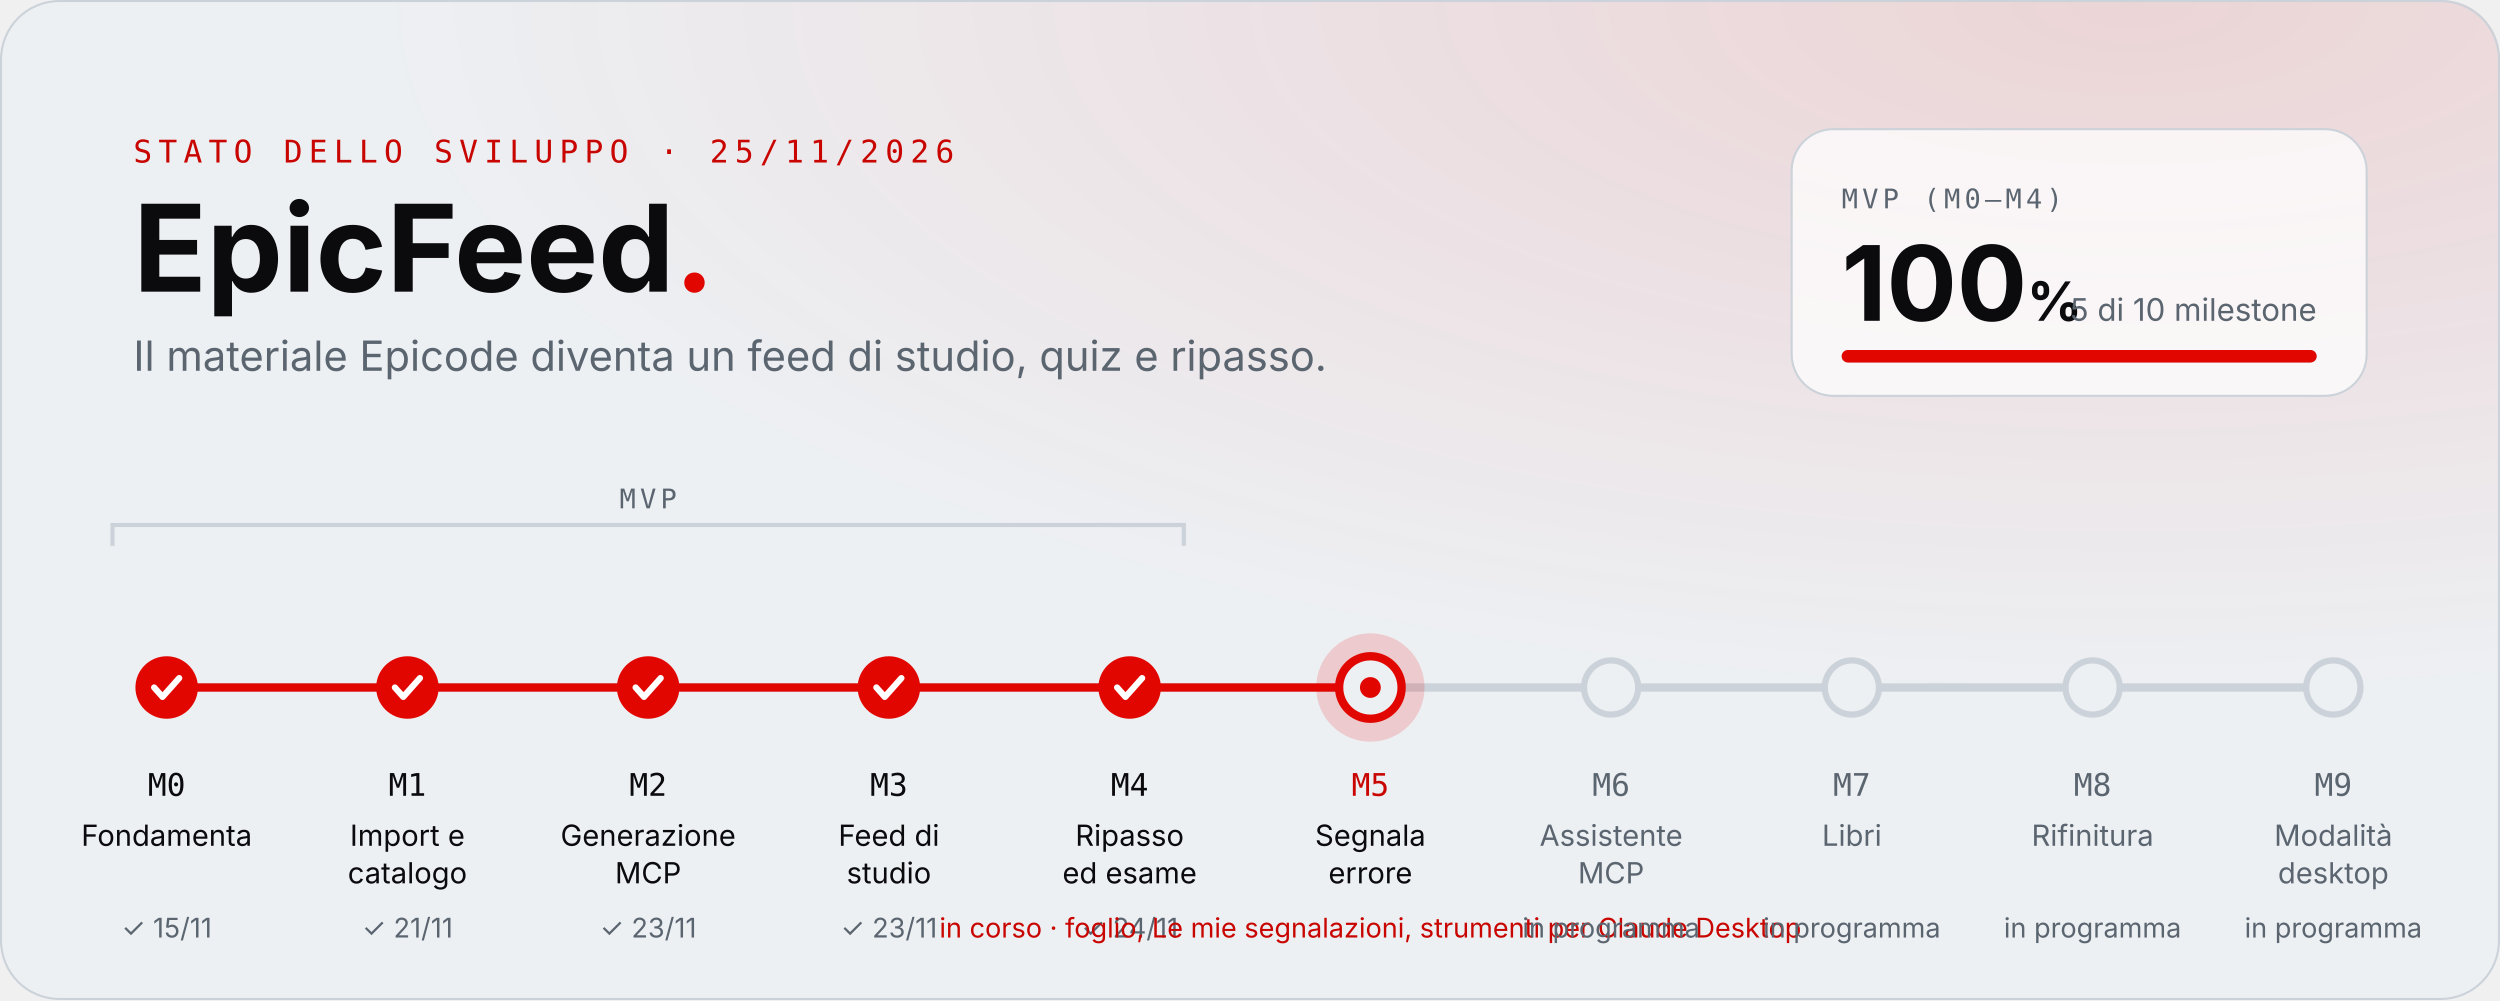
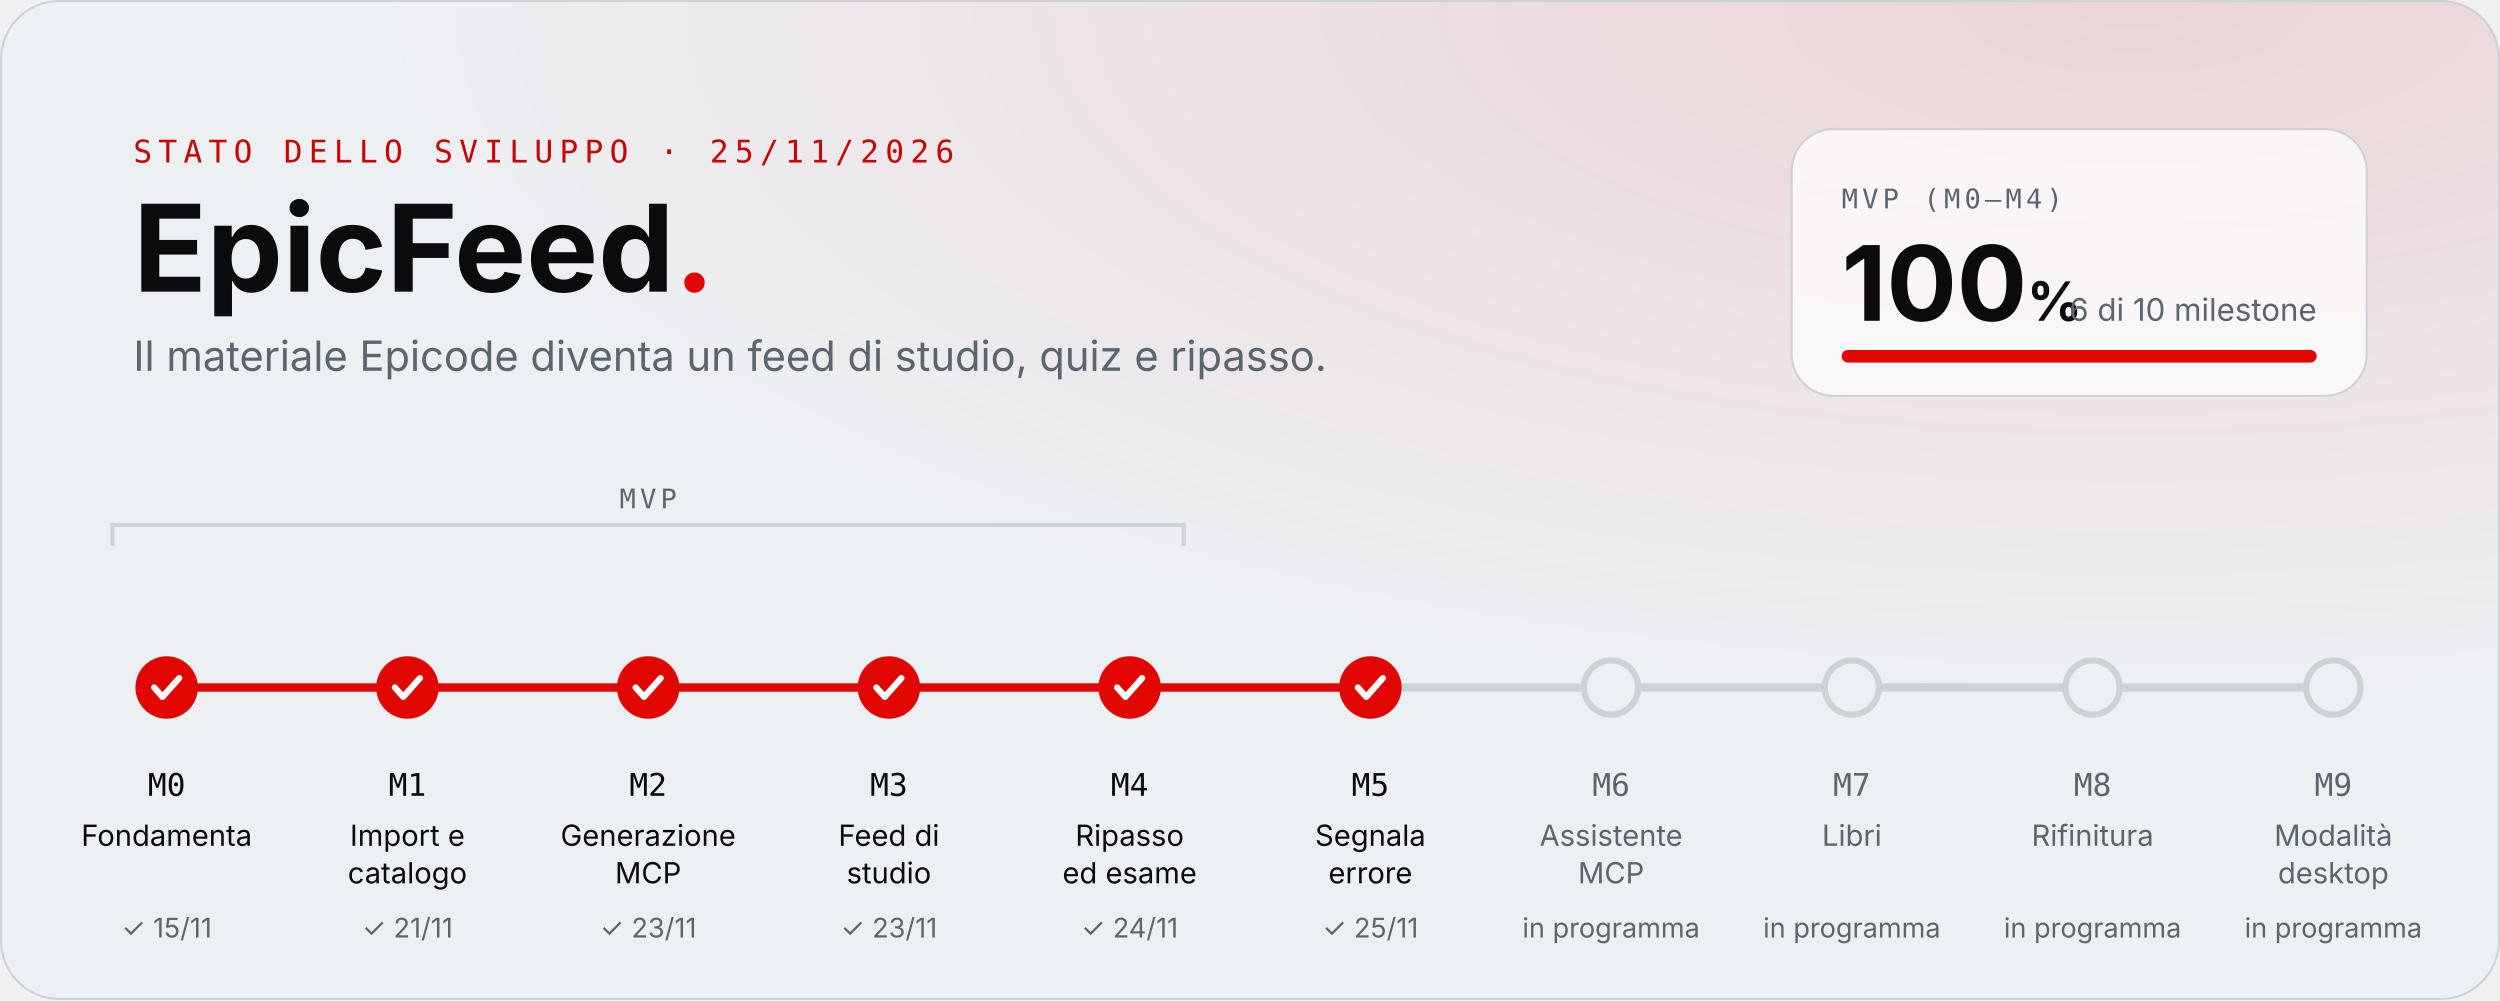
<svg xmlns="http://www.w3.org/2000/svg" width="1200" height="480" viewBox="0 0 1200 480" role="img" aria-label="Stato dello sviluppo di EpicFeed: MVP al 100%">
  <defs>
    <radialGradient id="glow" cx="85%" cy="0%" r="70%">
      <stop offset="0" stop-color="#E10600" stop-opacity="0.12" />
      <stop offset="1" stop-color="#E10600" stop-opacity="0" />
    </radialGradient>
  </defs>
  <rect width="1200" height="480" rx="28" fill="#EDF0F3" />
  <rect width="1200" height="480" rx="28" fill="url(#glow)" />
  <rect x="0.5" y="0.5" width="1199" height="479" rx="28" fill="none" stroke="#CBD2D9" />
  <text x="64" y="78" font-family="'JetBrains Mono', ui-monospace, Consolas, Menlo, monospace" font-size="15" letter-spacing="3" fill="#C80500">STATO DELLO SVILUPPO · 25/11/2026</text>
  <text x="64" y="140" font-family="'Space Grotesk', Inter, 'Segoe UI', system-ui, sans-serif" font-size="58" font-weight="700" fill="#0B0B0E">EpicFeed<tspan fill="#E10600">.</tspan>
  </text>
  <text x="64" y="178" font-family="Inter, 'Segoe UI', system-ui, -apple-system, sans-serif" font-size="20" fill="#5B6570">Il materiale Epicode diventa un feed di studio, quiz e ripasso.</text>
  <g transform="translate(860,62)">
    <rect width="276" height="128" rx="20" fill="#FFFFFF" fill-opacity="0.72" stroke="#CBD2D9" />
    <text x="24" y="38" font-family="'JetBrains Mono', ui-monospace, Consolas, Menlo, monospace" font-size="13" letter-spacing="2" fill="#5B6570">MVP (M0–M4)</text>
    <text x="24" y="92" font-family="'Space Grotesk', Inter, 'Segoe UI', system-ui, sans-serif" font-size="50" font-weight="700" fill="#0B0B0E">100<tspan font-size="26">%</tspan>
    </text>
-     <text x="252" y="92" text-anchor="end" font-family="Inter, 'Segoe UI', system-ui, -apple-system, sans-serif" font-size="15" fill="#5B6570">5 di 10 milestone</text>
+     <text x="252" y="92" text-anchor="end" font-family="Inter, 'Segoe UI', system-ui, -apple-system, sans-serif" font-size="15" fill="#5B6570">6 di 10 milestone</text>
    <rect x="24" y="106" width="228" height="6" rx="3" fill="#CBD2D9" />
    <rect x="24" y="106" width="228" height="6" rx="3" fill="#E10600" />
  </g>
  <path d="M54 262 v-10 h514.222 v10" fill="none" stroke="#CBD2D9" stroke-width="2" />
  <text x="311.111" y="244" text-anchor="middle" font-family="'JetBrains Mono', ui-monospace, Consolas, Menlo, monospace" font-size="13" letter-spacing="2" fill="#5B6570">MVP</text>
  <line x1="80" y1="330" x2="1120" y2="330" stroke="#CBD2D9" stroke-width="4" stroke-linecap="round" />
-   <line x1="80" y1="330" x2="646.222" y2="330" stroke="#E10600" stroke-width="4" stroke-linecap="round" />
+   <line x1="80" y1="330" x2="657.778" y2="330" stroke="#E10600" stroke-width="4" stroke-linecap="round" />
  <circle cx="80" cy="330" r="15" fill="#E10600" />
  <path d="M74 330 l4 4.5 l8 -9" fill="none" stroke="#FFFFFF" stroke-width="3" stroke-linecap="round" stroke-linejoin="round" />
  <text x="80" y="382" text-anchor="middle" font-family="'JetBrains Mono', ui-monospace, Consolas, Menlo, monospace" font-size="15" font-weight="500" fill="#0B0B0E">M0</text>
  <text x="80" y="406" text-anchor="middle" font-family="Inter, 'Segoe UI', system-ui, -apple-system, sans-serif" font-size="14" fill="#0B0B0E">Fondamenta</text>
  <text x="80" y="450" text-anchor="middle" font-family="Inter, 'Segoe UI', system-ui, -apple-system, sans-serif" font-size="13" fill="#5B6570">✓ 15/11</text>
  <circle cx="195.556" cy="330" r="15" fill="#E10600" />
  <path d="M189.556 330 l4 4.5 l8 -9" fill="none" stroke="#FFFFFF" stroke-width="3" stroke-linecap="round" stroke-linejoin="round" />
  <text x="195.556" y="382" text-anchor="middle" font-family="'JetBrains Mono', ui-monospace, Consolas, Menlo, monospace" font-size="15" font-weight="500" fill="#0B0B0E">M1</text>
  <text x="195.556" y="406" text-anchor="middle" font-family="Inter, 'Segoe UI', system-ui, -apple-system, sans-serif" font-size="14" fill="#0B0B0E">Import e</text>
  <text x="195.556" y="424" text-anchor="middle" font-family="Inter, 'Segoe UI', system-ui, -apple-system, sans-serif" font-size="14" fill="#0B0B0E">catalogo</text>
  <text x="195.556" y="450" text-anchor="middle" font-family="Inter, 'Segoe UI', system-ui, -apple-system, sans-serif" font-size="13" fill="#5B6570">✓ 21/11</text>
  <circle cx="311.111" cy="330" r="15" fill="#E10600" />
  <path d="M305.111 330 l4 4.5 l8 -9" fill="none" stroke="#FFFFFF" stroke-width="3" stroke-linecap="round" stroke-linejoin="round" />
  <text x="311.111" y="382" text-anchor="middle" font-family="'JetBrains Mono', ui-monospace, Consolas, Menlo, monospace" font-size="15" font-weight="500" fill="#0B0B0E">M2</text>
  <text x="311.111" y="406" text-anchor="middle" font-family="Inter, 'Segoe UI', system-ui, -apple-system, sans-serif" font-size="14" fill="#0B0B0E">Generazione</text>
  <text x="311.111" y="424" text-anchor="middle" font-family="Inter, 'Segoe UI', system-ui, -apple-system, sans-serif" font-size="14" fill="#0B0B0E">MCP</text>
  <text x="311.111" y="450" text-anchor="middle" font-family="Inter, 'Segoe UI', system-ui, -apple-system, sans-serif" font-size="13" fill="#5B6570">✓ 23/11</text>
  <circle cx="426.667" cy="330" r="15" fill="#E10600" />
  <path d="M420.667 330 l4 4.5 l8 -9" fill="none" stroke="#FFFFFF" stroke-width="3" stroke-linecap="round" stroke-linejoin="round" />
  <text x="426.667" y="382" text-anchor="middle" font-family="'JetBrains Mono', ui-monospace, Consolas, Menlo, monospace" font-size="15" font-weight="500" fill="#0B0B0E">M3</text>
  <text x="426.667" y="406" text-anchor="middle" font-family="Inter, 'Segoe UI', system-ui, -apple-system, sans-serif" font-size="14" fill="#0B0B0E">Feed di</text>
  <text x="426.667" y="424" text-anchor="middle" font-family="Inter, 'Segoe UI', system-ui, -apple-system, sans-serif" font-size="14" fill="#0B0B0E">studio</text>
  <text x="426.667" y="450" text-anchor="middle" font-family="Inter, 'Segoe UI', system-ui, -apple-system, sans-serif" font-size="13" fill="#5B6570">✓ 23/11</text>
  <circle cx="542.222" cy="330" r="15" fill="#E10600" />
  <path d="M536.222 330 l4 4.5 l8 -9" fill="none" stroke="#FFFFFF" stroke-width="3" stroke-linecap="round" stroke-linejoin="round" />
  <text x="542.222" y="382" text-anchor="middle" font-family="'JetBrains Mono', ui-monospace, Consolas, Menlo, monospace" font-size="15" font-weight="500" fill="#0B0B0E">M4</text>
  <text x="542.222" y="406" text-anchor="middle" font-family="Inter, 'Segoe UI', system-ui, -apple-system, sans-serif" font-size="14" fill="#0B0B0E">Ripasso</text>
  <text x="542.222" y="424" text-anchor="middle" font-family="Inter, 'Segoe UI', system-ui, -apple-system, sans-serif" font-size="14" fill="#0B0B0E">ed esame</text>
  <text x="542.222" y="450" text-anchor="middle" font-family="Inter, 'Segoe UI', system-ui, -apple-system, sans-serif" font-size="13" fill="#5B6570">✓ 24/11</text>
-   <circle cx="657.778" cy="330" r="26" fill="#E10600" fill-opacity="0.16" />
-   <circle cx="657.778" cy="330" r="15" fill="#EDF0F3" stroke="#E10600" stroke-width="4" />
-   <circle cx="657.778" cy="330" r="5" fill="#E10600" />
-   <text x="657.778" y="382" text-anchor="middle" font-family="'JetBrains Mono', ui-monospace, Consolas, Menlo, monospace" font-size="15" font-weight="500" fill="#C80500">M5</text>
+   <circle cx="657.778" cy="330" r="15" fill="#E10600" />
+   <path d="M651.778 330 l4 4.5 l8 -9" fill="none" stroke="#FFFFFF" stroke-width="3" stroke-linecap="round" stroke-linejoin="round" />
+   <text x="657.778" y="382" text-anchor="middle" font-family="'JetBrains Mono', ui-monospace, Consolas, Menlo, monospace" font-size="15" font-weight="500" fill="#0B0B0E">M5</text>
  <text x="657.778" y="406" text-anchor="middle" font-family="Inter, 'Segoe UI', system-ui, -apple-system, sans-serif" font-size="14" fill="#0B0B0E">Segnala</text>
  <text x="657.778" y="424" text-anchor="middle" font-family="Inter, 'Segoe UI', system-ui, -apple-system, sans-serif" font-size="14" fill="#0B0B0E">errore</text>
-   <text x="657.778" y="450" text-anchor="middle" font-family="Inter, 'Segoe UI', system-ui, -apple-system, sans-serif" font-size="13" fill="#C80500">in corso · foglio, Le mie segnalazioni, strumenti per Claude Desktop</text>
+   <text x="657.778" y="450" text-anchor="middle" font-family="Inter, 'Segoe UI', system-ui, -apple-system, sans-serif" font-size="13" fill="#5B6570">✓ 25/11</text>
  <circle cx="773.333" cy="330" r="13" fill="#EDF0F3" stroke="#CBD2D9" stroke-width="3" />
  <text x="773.333" y="382" text-anchor="middle" font-family="'JetBrains Mono', ui-monospace, Consolas, Menlo, monospace" font-size="15" font-weight="500" fill="#5B6570">M6</text>
  <text x="773.333" y="406" text-anchor="middle" font-family="Inter, 'Segoe UI', system-ui, -apple-system, sans-serif" font-size="14" fill="#5B6570">Assistente</text>
  <text x="773.333" y="424" text-anchor="middle" font-family="Inter, 'Segoe UI', system-ui, -apple-system, sans-serif" font-size="14" fill="#5B6570">MCP</text>
  <text x="773.333" y="450" text-anchor="middle" font-family="Inter, 'Segoe UI', system-ui, -apple-system, sans-serif" font-size="13" fill="#5B6570">in programma</text>
  <circle cx="888.889" cy="330" r="13" fill="#EDF0F3" stroke="#CBD2D9" stroke-width="3" />
  <text x="888.889" y="382" text-anchor="middle" font-family="'JetBrains Mono', ui-monospace, Consolas, Menlo, monospace" font-size="15" font-weight="500" fill="#5B6570">M7</text>
  <text x="888.889" y="406" text-anchor="middle" font-family="Inter, 'Segoe UI', system-ui, -apple-system, sans-serif" font-size="14" fill="#5B6570">Libri</text>
  <text x="888.889" y="450" text-anchor="middle" font-family="Inter, 'Segoe UI', system-ui, -apple-system, sans-serif" font-size="13" fill="#5B6570">in programma</text>
  <circle cx="1004.444" cy="330" r="13" fill="#EDF0F3" stroke="#CBD2D9" stroke-width="3" />
  <text x="1004.444" y="382" text-anchor="middle" font-family="'JetBrains Mono', ui-monospace, Consolas, Menlo, monospace" font-size="15" font-weight="500" fill="#5B6570">M8</text>
  <text x="1004.444" y="406" text-anchor="middle" font-family="Inter, 'Segoe UI', system-ui, -apple-system, sans-serif" font-size="14" fill="#5B6570">Rifinitura</text>
  <text x="1004.444" y="450" text-anchor="middle" font-family="Inter, 'Segoe UI', system-ui, -apple-system, sans-serif" font-size="13" fill="#5B6570">in programma</text>
  <circle cx="1120" cy="330" r="13" fill="#EDF0F3" stroke="#CBD2D9" stroke-width="3" />
  <text x="1120" y="382" text-anchor="middle" font-family="'JetBrains Mono', ui-monospace, Consolas, Menlo, monospace" font-size="15" font-weight="500" fill="#5B6570">M9</text>
  <text x="1120" y="406" text-anchor="middle" font-family="Inter, 'Segoe UI', system-ui, -apple-system, sans-serif" font-size="14" fill="#5B6570">Modalità</text>
  <text x="1120" y="424" text-anchor="middle" font-family="Inter, 'Segoe UI', system-ui, -apple-system, sans-serif" font-size="14" fill="#5B6570">desktop</text>
  <text x="1120" y="450" text-anchor="middle" font-family="Inter, 'Segoe UI', system-ui, -apple-system, sans-serif" font-size="13" fill="#5B6570">in programma</text>
</svg>
